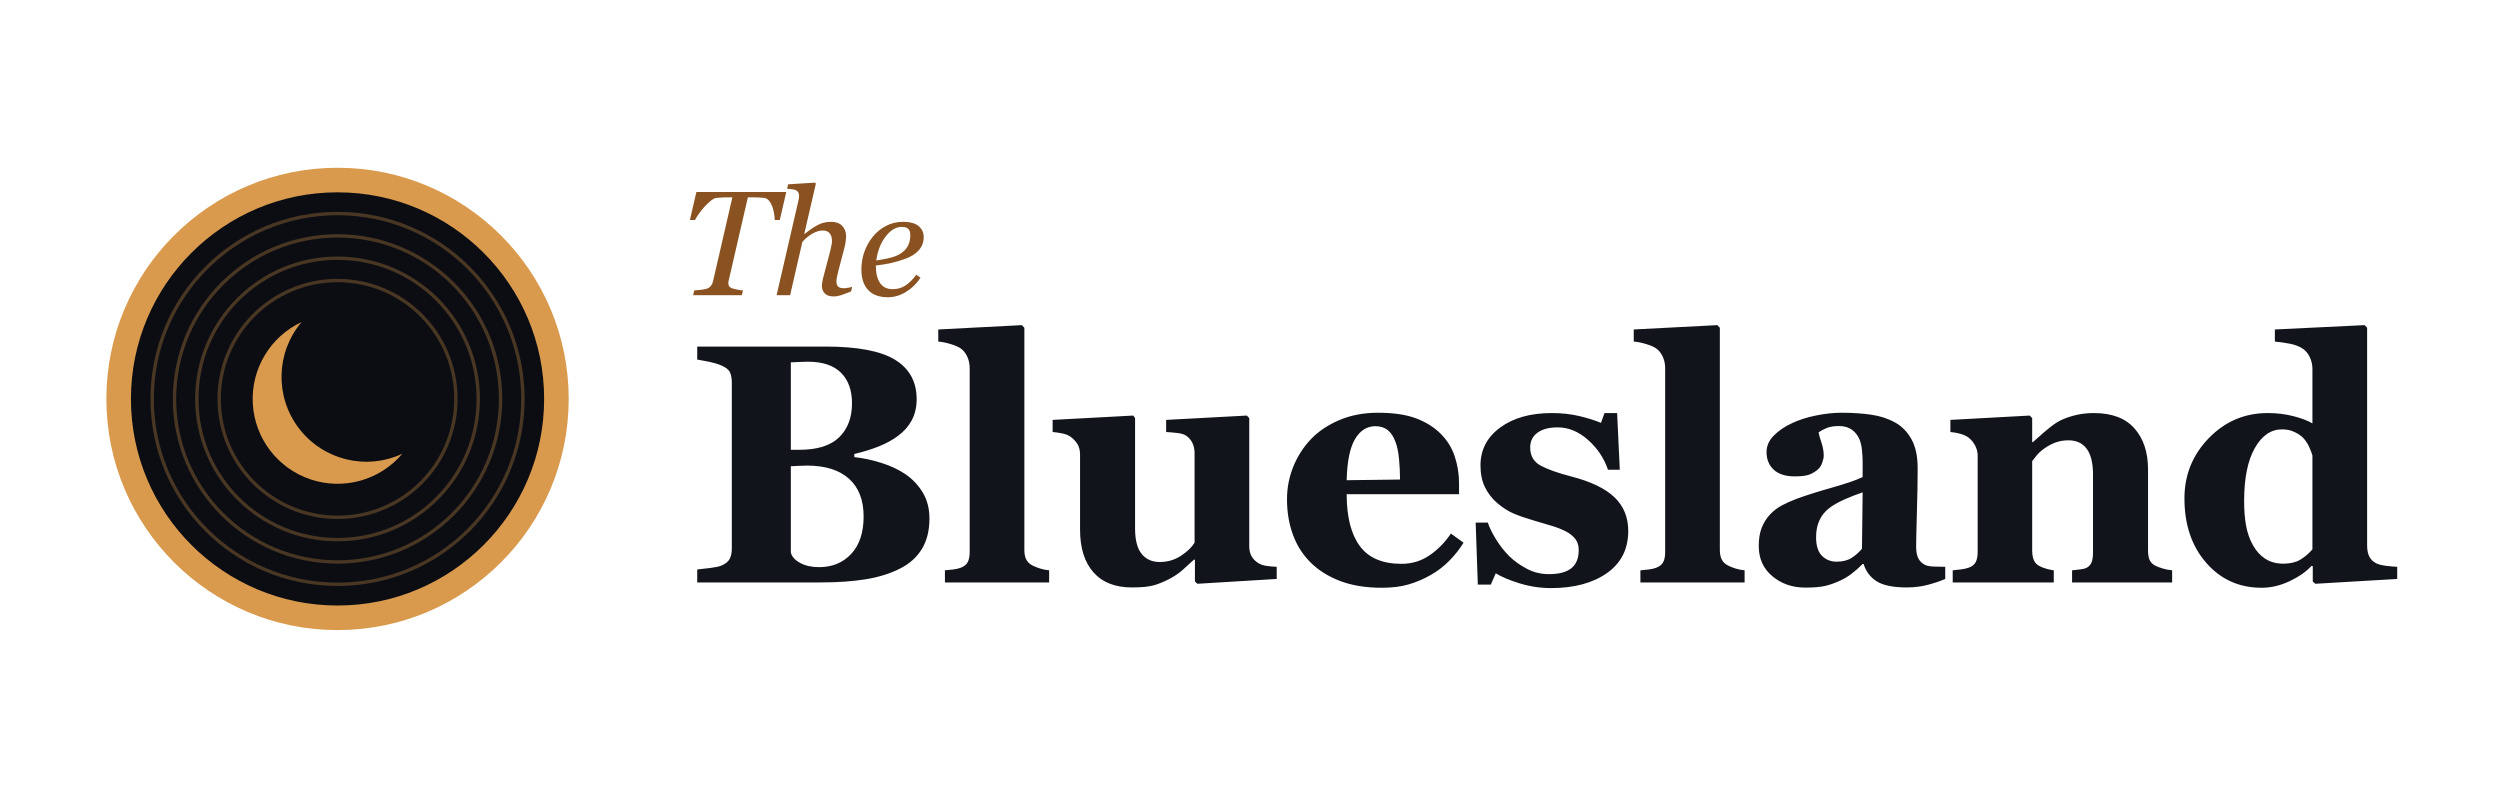
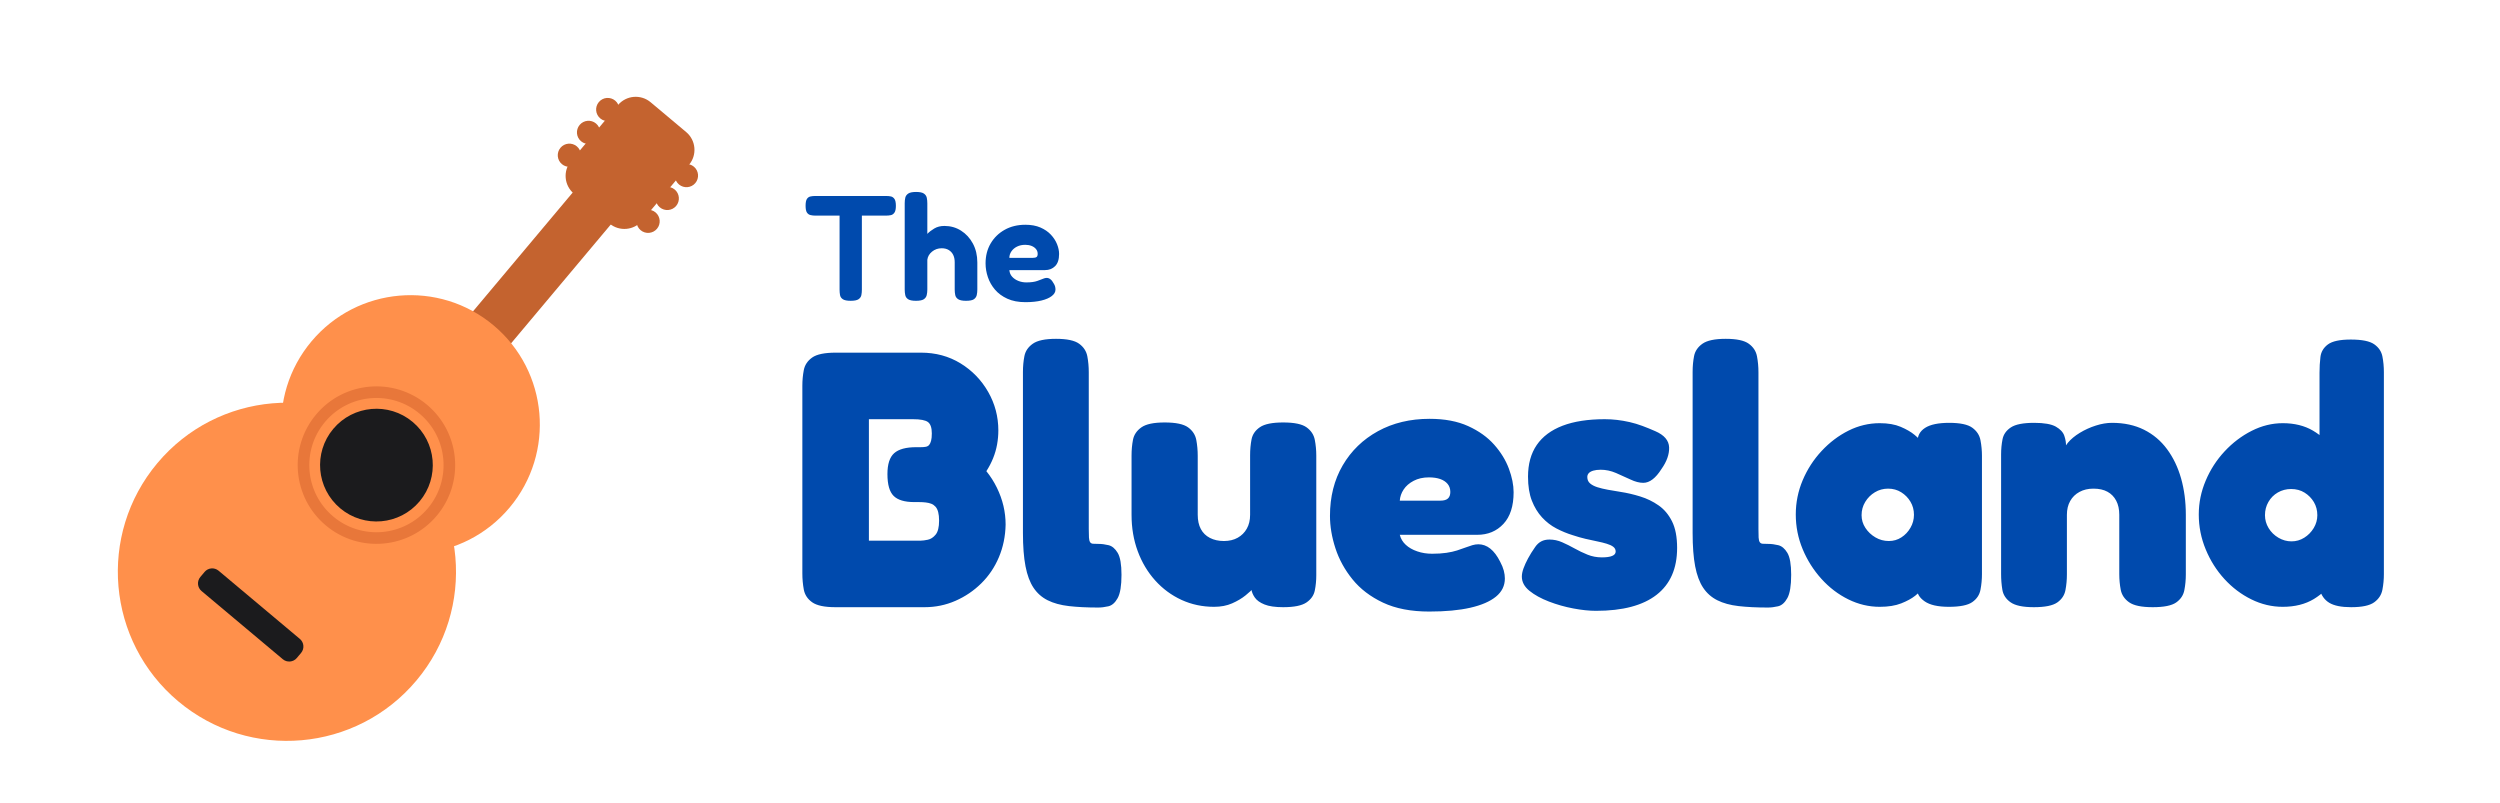
- <svg xmlns="http://www.w3.org/2000/svg" viewBox="0 0 940 300" width="940" height="300">
-   <g transform="translate(19.42,42.50) scale(0.4199)">
-     <circle cx="256" cy="256" r="196" fill="#0c0d12" stroke="#d99a4e" stroke-width="22" />
-     <circle cx="256" cy="256" r="166" fill="none" stroke="#d99a4e" stroke-opacity="0.3" stroke-width="3" />
-     <circle cx="256" cy="256" r="146" fill="none" stroke="#d99a4e" stroke-opacity="0.3" stroke-width="3" />
-     <circle cx="256" cy="256" r="126" fill="none" stroke="#d99a4e" stroke-opacity="0.3" stroke-width="3" />
-     <circle cx="256" cy="256" r="106" fill="none" stroke="#d99a4e" stroke-opacity="0.3" stroke-width="3" />
-     <path d="M 314.02 305.09 A 76 76 0 1 1 223.82 187.15 A 76 76 0 0 0 314.02 305.09 Z" fill="#d99a4e" />
+ <svg xmlns="http://www.w3.org/2000/svg" viewBox="0 0 935 300" width="935" height="300">
+   <g transform="translate(0 -8) scale(0.62)">
+     <g transform="rotate(40 256 259)">
+       <rect x="228" y="30" width="56" height="72" rx="14" fill="#c4632f" />
+       <circle cx="225" cy="50" r="7" fill="#c4632f" />
+       <circle cx="225" cy="68" r="7" fill="#c4632f" />
+       <circle cx="225" cy="86" r="7" fill="#c4632f" />
+       <circle cx="287" cy="50" r="7" fill="#c4632f" />
+       <circle cx="287" cy="68" r="7" fill="#c4632f" />
+       <circle cx="287" cy="86" r="7" fill="#c4632f" />
+       <rect x="241" y="96" width="30" height="170" fill="#c4632f" />
+       <circle cx="256" cy="272" r="78" fill="#ff904b" />
+       <circle cx="256" cy="388" r="102" fill="#ff904b" />
+       <circle cx="256" cy="304" r="44" fill="none" stroke="#e8773a" stroke-width="7" />
+       <circle cx="256" cy="304" r="34" fill="#1b1b1d" />
+       <rect x="218" y="414" width="76" height="16" rx="6" fill="#1b1b1d" />
+     </g>
  </g>
-   <path d="M295.63 72.2 293.2 82.73H291.31Q291.29 81.77 291.05 80.29Q290.82 78.82 290.38 77.64Q289.92 76.38 289.17 75.48Q288.41 74.58 287.38 74.41Q286.55 74.3 285.28 74.25Q284.01 74.2 282.92 74.2H281.2L273.98 105.5Q273.92 105.72 273.89 105.98Q273.87 106.24 273.87 106.49Q273.87 107.14 274.11 107.57Q274.36 107.99 275.04 108.32Q275.59 108.54 277.03 108.85Q278.46 109.17 279.36 109.2L278.93 111H260.61L261.04 109.2Q261.86 109.14 263.42 108.98Q264.98 108.81 265.69 108.57Q266.79 108.16 267.33 107.45Q267.88 106.73 268.1 105.75L275.37 74.2H273.92Q273.1 74.2 271.87 74.24Q270.64 74.28 269.36 74.41Q268.45 74.52 267.25 75.49Q266.05 76.46 264.84 77.78Q263.7 79.06 262.77 80.39Q261.84 81.71 261.32 82.73H259.4L261.84 72.2ZM320.41 107.83 320 109.58Q317.54 110.56 316.17 111.01Q314.8 111.46 313.41 111.46Q311.22 111.46 310.12 110.33Q309.03 109.2 309.03 107.53Q309.03 106.93 309.14 106.2Q309.25 105.48 309.5 104.49L312.18 94.29Q312.48 93.12 312.65 92.16Q312.83 91.2 312.83 90.63Q312.83 88.8 311.96 87.73Q311.08 86.66 309.36 86.66Q307.61 86.66 305.57 87.79Q303.54 88.91 301.7 90.93L297.08 111H292L300.12 75.81Q300.25 75.18 300.35 74.74Q300.45 74.3 300.45 73.81Q300.45 72.83 300.12 72.29Q299.79 71.76 299.19 71.49Q298.67 71.24 297.77 71.16Q296.86 71.08 295.96 70.97L296.34 69.3L306.49 68.67L306.76 69.08L302.39 88H302.5Q305.31 85.73 307.53 84.57Q309.74 83.41 312.56 83.41Q315.18 83.41 316.66 84.93Q318.14 86.45 318.14 88.91Q318.14 89.4 317.99 90.66Q317.84 91.91 317.51 93.14L315.21 101.92Q314.99 102.8 314.75 103.93Q314.5 105.07 314.5 105.7Q314.5 107.25 315.18 107.81Q315.87 108.38 317.43 108.38Q317.95 108.38 318.92 108.2Q319.89 108.02 320.41 107.83ZM347.31 89.1Q347.31 92 345.49 94.07Q343.68 96.15 340.2 97.38Q337.66 98.31 335.06 98.89Q332.46 99.46 329.32 99.84Q329.32 104.16 330.92 106.45Q332.52 108.73 335.61 108.73Q338.34 108.73 340.44 107.36Q342.53 106 344.55 103.29L346.11 104.44Q343.92 107.77 340.64 109.77Q337.36 111.77 333.83 111.77Q328.99 111.77 326.44 109.06Q323.88 106.35 323.88 101.38Q323.88 97.93 324.96 94.8Q326.04 91.67 328.12 89.07Q330.14 86.53 333.08 84.97Q336.02 83.41 339.57 83.41Q343.51 83.41 345.41 85.01Q347.31 86.61 347.31 89.1ZM342.28 88.41Q342.28 87.35 341.98 86.73Q341.68 86.12 341.21 85.82Q340.72 85.49 340.18 85.41Q339.63 85.32 339.05 85.32Q335.77 85.32 333 88.93Q330.22 92.54 329.48 97.93Q331.4 97.66 333.8 97.15Q336.21 96.64 337.8 95.82Q340.07 94.65 341.17 92.8Q342.28 90.96 342.28 88.41Z" fill="#8a5220" />
-   <path d="M340.47 178.31Q344.47 181.06 346.97 185.22Q349.47 189.38 349.47 195Q349.47 201.75 346.63 206.41Q343.79 211.06 338.47 213.75Q332.85 216.62 325.5 217.81Q318.16 219 308.22 219H262.16V214.12Q264.1 213.94 267.04 213.56Q269.97 213.19 271.16 212.69Q273.47 211.75 274.32 210.22Q275.16 208.69 275.16 206.25V143.75Q275.16 141.5 274.47 140Q273.79 138.5 271.16 137.38Q269.22 136.56 266.66 136.03Q264.1 135.5 262.16 135.19V130.31H310.35Q328.54 130.31 336.6 135.31Q344.66 140.31 344.66 150.06Q344.66 154.56 342.85 157.97Q341.04 161.38 337.66 163.88Q334.6 166.19 330.35 167.88Q326.1 169.56 321.22 170.69V171.88Q326.1 172.38 331.35 174.03Q336.6 175.69 340.47 178.31ZM320.35 151.62Q320.35 144.25 316.19 140.12Q312.04 136 303.72 136Q302.54 136 300.63 136.09Q298.72 136.19 297.35 136.25V169.12H300.6Q310.72 169.12 315.54 164.41Q320.35 159.69 320.35 151.62ZM324.72 194.19Q324.72 184.94 319.22 180Q313.72 175.06 303.41 175.06Q302.22 175.06 300.25 175.16Q298.29 175.25 297.35 175.31V207.75Q297.91 210.06 300.85 211.66Q303.79 213.25 307.97 213.25Q315.41 213.25 320.07 208.25Q324.72 203.25 324.72 194.19ZM394.47 219H355.29V214.44Q356.91 214.31 358.44 214.12Q359.97 213.94 361.16 213.5Q363.16 212.75 363.88 211.34Q364.6 209.94 364.6 207.62V138.38Q364.6 136 363.63 133.97Q362.66 131.94 361.04 130.88Q359.79 130.06 357.25 129.31Q354.72 128.56 352.79 128.44V123.88L384.22 122.25L385.16 123.25V206.81Q385.16 209.12 385.97 210.56Q386.79 212 388.6 212.81Q389.85 213.38 391.22 213.81Q392.6 214.25 394.47 214.44ZM480.04 217.69 450.22 219.5 449.29 218.62V210.44H448.91Q446.79 212.38 444.75 214.22Q442.72 216.06 439.91 217.56Q436.72 219.25 433.88 220.06Q431.04 220.88 425.6 220.88Q416.16 220.88 411.13 215.19Q406.1 209.5 406.1 199.12V171Q406.1 168.56 405.16 167.03Q404.22 165.5 402.66 164.31Q401.41 163.38 399.41 162.97Q397.41 162.56 395.79 162.44V157.88L426.1 156.25L426.79 157.19V198.75Q426.79 205.19 429.25 208.25Q431.72 211.31 436.04 211.31Q440.47 211.31 444 209Q447.54 206.69 449.16 204.06V170.38Q449.16 168.25 448.35 166.56Q447.54 164.88 445.97 163.81Q444.85 163.06 442.75 162.81Q440.66 162.56 438.47 162.44V157.88L468.79 156.25L469.72 157.19V205.44Q469.72 207.62 470.6 209.16Q471.47 210.69 473.16 211.75Q474.35 212.5 476.25 212.78Q478.16 213.06 480.04 213.12ZM550.29 204.06Q548.1 207.62 545 210.78Q541.91 213.94 537.97 216.19Q533.79 218.56 529.5 219.78Q525.22 221 519.66 221Q510.41 221 503.69 218.38Q496.97 215.75 492.6 211.31Q488.22 206.88 486.07 200.84Q483.91 194.81 483.91 187.75Q483.91 181.38 486.25 175.53Q488.6 169.69 492.91 165.12Q497.16 160.69 503.63 157.94Q510.1 155.19 518.1 155.19Q526.85 155.19 532.47 157.31Q538.1 159.44 541.79 163.19Q545.35 166.75 546.97 171.59Q548.6 176.44 548.6 181.75V185.81H506.35Q506.35 198.62 511.29 205.31Q516.22 212 526.97 212Q532.85 212 537.54 208.78Q542.22 205.56 545.54 200.62ZM526.41 180.31Q526.41 176.56 526.04 172.62Q525.66 168.69 524.72 166.19Q523.66 163.25 521.82 161.75Q519.97 160.25 517.16 160.25Q512.35 160.25 509.47 165.12Q506.6 170 506.35 180.56ZM583.22 221.12Q577.16 221.12 571.38 219.34Q565.6 217.56 562.41 215.56L560.54 219.81H555.66L554.85 196.5H559.41Q560.35 199.31 562.54 202.84Q564.72 206.38 567.54 209.19Q570.47 212 574.25 213.94Q578.04 215.88 582.35 215.88Q588.04 215.88 590.82 213.66Q593.6 211.44 593.6 206.81Q593.6 204.31 592.35 202.69Q591.1 201.06 588.91 199.88Q586.47 198.62 583.57 197.75Q580.66 196.88 576.41 195.62Q572.16 194.38 569.13 193.09Q566.1 191.81 562.85 189.06Q560.04 186.62 558.35 183.19Q556.66 179.75 556.66 175Q556.66 166.19 564.07 160.75Q571.47 155.31 583.47 155.31Q589.16 155.31 593.94 156.47Q598.72 157.62 601.97 159L603.29 155.31H608.04L609.04 176.62H604.6Q602.41 170.12 597.1 165.41Q591.79 160.69 585.66 160.69Q580.85 160.69 578.1 162.69Q575.35 164.69 575.35 168.25Q575.35 173 579.38 175.12Q583.41 177.25 590.66 179.12Q601.85 182 607.04 186.97Q612.22 191.94 612.22 199.62Q612.22 209.88 604.19 215.5Q596.16 221.12 583.22 221.12ZM655.97 219H616.79V214.44Q618.41 214.31 619.94 214.12Q621.47 213.94 622.66 213.5Q624.66 212.75 625.38 211.34Q626.1 209.94 626.1 207.62V138.38Q626.1 136 625.13 133.97Q624.16 131.94 622.54 130.88Q621.29 130.06 618.75 129.31Q616.22 128.56 614.29 128.44V123.88L645.72 122.25L646.66 123.25V206.81Q646.66 209.12 647.47 210.56Q648.29 212 650.1 212.81Q651.35 213.38 652.72 213.81Q654.1 214.25 655.97 214.44ZM731.41 217.69Q728.66 218.88 724.91 219.88Q721.16 220.88 716.97 220.88Q709.29 220.88 705.66 218.59Q702.04 216.31 700.72 212.06H700.35Q698.22 214.19 696.25 215.69Q694.29 217.19 692.04 218.25Q689.1 219.62 686.38 220.28Q683.66 220.94 678.79 220.94Q671.54 220.94 666.41 216.66Q661.29 212.38 661.29 205.31Q661.29 201.25 662.41 198.41Q663.54 195.56 665.6 193.38Q667.47 191.38 669.94 190.06Q672.41 188.75 675.35 187.62Q680.97 185.56 688.85 183.34Q696.72 181.12 700.35 179.38V173.38Q700.35 171.81 700.1 169.25Q699.85 166.69 699.04 164.94Q698.16 162.94 696.29 161.56Q694.41 160.19 691.35 160.19Q688.6 160.19 686.75 160.97Q684.91 161.75 683.79 162.56Q683.97 163.81 684.85 166.38Q685.72 168.94 685.72 171.31Q685.72 172.38 685.16 173.97Q684.6 175.56 683.54 176.5Q682.1 177.75 680.32 178.44Q678.54 179.12 674.85 179.12Q669.6 179.12 666.91 176.59Q664.22 174.06 664.22 170Q664.22 166.5 667 163.72Q669.79 160.94 673.79 159.12Q677.72 157.25 682.85 156.22Q687.97 155.19 692.35 155.19Q698.41 155.19 703.47 155.91Q708.54 156.62 712.6 158.88Q716.47 161.06 718.75 165.22Q721.04 169.38 721.04 176.06Q721.04 183.12 720.75 192.81Q720.47 202.5 720.47 205.56Q720.47 208.38 721.32 210Q722.16 211.62 723.91 212.44Q724.97 212.94 727.25 213.03Q729.54 213.12 731.41 213.12ZM700.35 185.12Q696.85 186.31 693.41 187.84Q689.97 189.38 687.79 191.06Q685.47 192.81 684.16 195.53Q682.85 198.25 682.85 201.94Q682.85 206.81 685.07 209Q687.29 211.19 690.54 211.19Q693.97 211.19 696.19 209.78Q698.41 208.38 700.1 206.31ZM816.72 219H779.1V214.44Q780.29 214.31 781.97 214.12Q783.66 213.94 784.54 213.5Q785.85 212.81 786.41 211.5Q786.97 210.19 786.97 207.62V178.38Q786.97 172 784.63 168.78Q782.29 165.56 777.72 165.56Q775.22 165.56 773.07 166.31Q770.91 167.06 768.85 168.5Q767.04 169.75 765.94 171.06Q764.85 172.38 764.1 173.38V206.94Q764.1 209.12 764.72 210.59Q765.35 212.06 766.79 212.81Q767.79 213.38 769.29 213.81Q770.79 214.25 772.22 214.44V219H734.22V214.44Q735.79 214.31 737.38 214.09Q738.97 213.88 740.1 213.5Q742.1 212.81 742.85 211.38Q743.6 209.94 743.6 207.62V171.25Q743.6 169.31 742.6 167.44Q741.6 165.56 739.97 164.38Q738.85 163.62 737.13 163.12Q735.41 162.62 733.35 162.44V157.88L763.16 156.25L764.1 157.19V166.25H764.35Q766.1 164.69 768.6 162.5Q771.1 160.31 773.22 158.94Q775.54 157.44 779.29 156.38Q783.04 155.31 787.29 155.31Q797.47 155.31 802.57 161.09Q807.66 166.88 807.66 176.44V207.06Q807.66 209.38 808.35 210.75Q809.04 212.12 810.91 212.94Q811.91 213.38 813.38 213.81Q814.85 214.25 816.72 214.44ZM901.35 217.69 870.54 219.5 869.6 218.62V212.88L869.16 212.75Q866.1 216.06 860.88 218.53Q855.66 221 850.35 221Q837.72 221 829.54 211.62Q821.35 202.25 821.35 187.38Q821.35 174.19 830.5 164.75Q839.66 155.31 852.66 155.31Q857.79 155.31 862.29 156.47Q866.79 157.62 869.47 159.19V138.75Q869.47 136.44 868.54 134.41Q867.6 132.38 866.04 131.25Q864.1 129.88 861.19 129.28Q858.29 128.69 855.35 128.44V123.88L889.1 122.25L890.04 123.25V205.19Q890.04 207.56 890.82 209.19Q891.6 210.81 893.35 211.75Q894.66 212.44 897.19 212.75Q899.72 213.06 901.35 213.12ZM869.47 206.56V171.25Q869.04 169.81 868.25 168.06Q867.47 166.31 866.1 164.75Q864.85 163.44 862.75 162.44Q860.66 161.44 858.04 161.44Q851.79 161.44 847.79 168.5Q843.79 175.56 843.79 188.44Q843.79 193.5 844.5 197.53Q845.22 201.56 847.04 204.88Q848.85 208.19 851.69 210.06Q854.54 211.94 858.54 211.94Q862.35 211.94 864.85 210.47Q867.35 209 869.47 206.56Z" fill="#12141b" />
+   <path d="M331.47 73.30Q332.42 73.30 333.21 73.47Q333.99 73.64 334.52 74.40Q335.06 75.15 335.06 77.00Q335.06 78.74 334.52 79.52Q333.99 80.30 333.15 80.47Q332.31 80.64 331.36 80.64H322.34V108.36Q322.34 109.42 322.15 110.38Q321.95 111.33 321.08 111.92Q320.22 112.50 318.14 112.50Q316.13 112.50 315.23 111.92Q314.34 111.33 314.17 110.35Q314.00 109.37 314.00 108.30V80.64H304.87Q303.98 80.64 303.14 80.44Q302.30 80.25 301.79 79.49Q301.29 78.74 301.29 76.94Q301.29 75.15 301.79 74.40Q302.30 73.64 303.14 73.47Q303.98 73.30 304.87 73.30ZM342.56 112.50Q340.54 112.50 339.65 111.92Q338.75 111.33 338.56 110.35Q338.36 109.37 338.36 108.25V75.99Q338.36 74.87 338.58 73.92Q338.81 72.97 339.70 72.38Q340.60 71.79 342.62 71.79Q344.69 71.79 345.56 72.41Q346.42 73.02 346.62 73.98Q346.82 74.93 346.82 76.05V87.47Q347.82 86.41 349.42 85.46Q351.02 84.50 353.20 84.50Q356.67 84.50 359.44 86.27Q362.22 88.03 363.87 91.11Q365.52 94.19 365.52 98.17V108.30Q365.52 109.42 365.30 110.38Q365.07 111.33 364.23 111.92Q363.39 112.50 361.26 112.50Q359.30 112.50 358.38 111.92Q357.46 111.33 357.26 110.35Q357.06 109.37 357.06 108.25V98.11Q357.06 96.49 356.50 95.34Q355.94 94.19 354.85 93.52Q353.76 92.85 352.19 92.85Q350.12 92.85 348.58 94.11Q347.04 95.37 346.82 97.16V108.30Q346.82 109.42 346.59 110.38Q346.37 111.33 345.50 111.92Q344.63 112.50 342.56 112.50ZM383.50 113.01Q379.58 113.01 376.75 111.72Q373.92 110.43 372.13 108.33Q370.34 106.23 369.47 103.66Q368.60 101.08 368.60 98.50Q368.60 94.30 370.50 91.06Q372.41 87.81 375.77 85.93Q379.13 84.06 383.50 84.06Q386.74 84.06 389.12 85.09Q391.50 86.13 393.04 87.78Q394.58 89.43 395.34 91.34Q396.10 93.24 396.10 94.98Q396.10 98.06 394.61 99.54Q393.13 101.02 390.83 101.02H377.50Q377.62 102.48 378.54 103.49Q379.46 104.50 380.86 105.06Q382.26 105.62 383.83 105.62Q385.18 105.62 386.18 105.48Q387.19 105.34 387.92 105.08Q388.65 104.83 389.26 104.58Q389.88 104.33 390.36 104.16Q390.83 103.99 391.28 103.94Q392.12 103.88 392.82 104.41Q393.52 104.94 394.08 106.01Q394.47 106.62 394.61 107.18Q394.75 107.74 394.75 108.30Q394.75 109.65 393.38 110.71Q392.01 111.78 389.52 112.39Q387.02 113.01 383.50 113.01ZM377.50 96.43H386.35Q387.25 96.43 387.67 96.12Q388.09 95.82 388.09 94.92Q388.09 93.91 387.47 93.16Q386.86 92.40 385.82 91.98Q384.78 91.56 383.44 91.56Q381.70 91.56 380.36 92.23Q379.02 92.90 378.26 94.02Q377.50 95.14 377.50 96.43Z" fill="#004aad" />
+   <path d="M312.46 227.09Q306.34 227.09 303.75 225.25Q301.17 223.42 300.62 220.49Q300.08 217.57 300.08 214.44V144.26Q300.08 141.27 300.62 138.42Q301.17 135.56 303.75 133.72Q306.34 131.89 312.59 131.89H344.42Q352.71 131.89 359.24 135.90Q365.77 139.91 369.58 146.58Q373.38 153.24 373.38 160.99Q373.38 163.58 372.91 166.23Q372.43 168.88 371.41 171.40Q370.39 173.91 368.90 176.22Q371.21 179.08 372.84 182.41Q374.47 185.74 375.29 189.21Q376.10 192.68 376.10 196.22Q375.97 202.74 373.59 208.39Q371.21 214.03 366.99 218.18Q362.78 222.33 357.34 224.71Q351.90 227.09 345.78 227.09ZM324.97 202.20H344.42Q345.37 202.20 347.00 201.86Q348.63 201.52 349.92 199.96Q351.22 198.39 351.22 194.72Q351.22 192.82 350.88 191.52Q350.54 190.23 349.86 189.48Q349.18 188.74 348.29 188.40Q347.41 188.06 346.25 187.92Q345.10 187.78 343.74 187.78H341.97Q336.53 187.78 334.22 185.47Q331.90 183.16 331.90 177.31Q331.90 171.74 334.42 169.49Q336.94 167.25 342.65 167.25H344.28Q345.37 167.25 346.18 167.11Q347.00 166.98 347.48 166.43Q347.95 165.89 348.22 164.87Q348.50 163.85 348.50 162.08Q348.50 158.95 347.07 157.86Q345.64 156.78 341.42 156.78H324.97ZM410.74 227.22Q404.48 227.22 399.79 226.68Q395.10 226.14 391.83 224.50Q388.57 222.87 386.53 219.81Q384.49 216.75 383.54 211.79Q382.58 206.82 382.58 199.34V139.10Q382.58 135.97 383.13 133.18Q383.67 130.39 386.26 128.56Q388.84 126.72 394.96 126.72Q401.08 126.72 403.60 128.56Q406.11 130.39 406.66 133.25Q407.20 136.10 407.20 139.23V197.85Q407.20 199.89 407.27 201.04Q407.34 202.20 407.68 202.74Q408.02 203.29 408.76 203.36Q409.51 203.42 410.87 203.42Q412.64 203.42 414.61 203.90Q416.58 204.38 418.01 206.76Q419.44 209.14 419.44 214.98Q419.44 221.10 418.01 223.69Q416.58 226.27 414.54 226.75Q412.50 227.22 410.74 227.22ZM454.07 226.95Q447.54 226.95 441.90 224.37Q436.26 221.78 432.04 217.09Q427.82 212.40 425.51 206.14Q423.20 199.89 423.20 192.54V170.38Q423.20 167.25 423.74 164.46Q424.29 161.67 426.87 159.84Q429.46 158.00 435.58 158.00Q441.83 158.00 444.35 159.84Q446.86 161.67 447.41 164.53Q447.95 167.38 447.95 170.51V192.54Q447.95 195.67 449.11 197.85Q450.26 200.02 452.51 201.18Q454.75 202.34 457.74 202.34Q460.74 202.34 462.91 201.11Q465.09 199.89 466.31 197.71Q467.54 195.54 467.54 192.54V170.24Q467.54 167.11 468.08 164.32Q468.62 161.54 471.21 159.77Q473.79 158.00 479.91 158.00Q486.17 158.00 488.68 159.84Q491.20 161.67 491.74 164.53Q492.29 167.38 492.29 170.38V215.12Q492.29 218.11 491.74 220.83Q491.20 223.55 488.62 225.32Q486.03 227.09 479.91 227.09Q475.42 227.09 472.91 226.07Q470.39 225.05 469.30 223.48Q468.22 221.92 468.01 220.36Q467.81 218.79 467.81 217.70L470.12 218.38Q470.12 218.38 469.03 219.68Q467.94 220.97 465.84 222.67Q463.73 224.37 460.80 225.66Q457.88 226.95 454.07 226.95ZM534.54 228.72Q524.34 228.72 517.26 225.39Q510.19 222.06 505.84 216.68Q501.49 211.31 499.45 205.06Q497.41 198.80 497.41 192.95Q497.41 182.21 502.17 174.05Q506.93 165.89 515.36 161.26Q523.79 156.64 534.67 156.64Q543.10 156.64 549.09 159.36Q555.07 162.08 558.81 166.30Q562.55 170.51 564.32 175.27Q566.09 180.03 566.09 184.11Q566.09 191.86 562.28 195.94Q558.47 200.02 552.49 200.02H523.52Q524.06 202.20 525.76 203.76Q527.46 205.33 530.05 206.21Q532.63 207.10 535.62 207.10Q538.62 207.10 540.93 206.76Q543.24 206.42 544.94 205.87Q546.64 205.33 548.07 204.78Q549.50 204.24 550.65 203.90Q551.81 203.56 552.90 203.56Q555.34 203.56 557.38 205.19Q559.42 206.82 561.06 210.09Q562.01 211.86 562.42 213.42Q562.82 214.98 562.82 216.34Q562.82 220.42 559.49 223.14Q556.16 225.86 549.90 227.29Q543.65 228.72 534.54 228.72ZM523.52 187.24H538.75Q540.66 187.24 541.54 186.42Q542.42 185.61 542.42 183.98Q542.42 182.21 541.40 180.98Q540.38 179.76 538.62 179.15Q536.85 178.54 534.40 178.54Q531.14 178.54 528.69 179.83Q526.24 181.12 524.95 183.09Q523.66 185.06 523.52 187.24ZM596.91 228.45Q593.10 228.45 588.41 227.56Q583.72 226.68 579.30 224.98Q574.88 223.28 572.02 220.97Q569.17 218.66 569.17 215.66Q569.17 214.30 569.78 212.60Q570.39 210.90 571.48 208.86Q572.57 206.82 574.20 204.51Q575.15 203.15 576.44 202.47Q577.74 201.79 579.50 201.79Q581.95 201.79 584.26 202.81Q586.58 203.83 588.89 205.12Q591.20 206.42 593.72 207.44Q596.23 208.46 599.09 208.46Q601.67 208.46 602.96 207.91Q604.26 207.37 604.26 206.28Q604.26 205.19 603.37 204.51Q602.49 203.83 600.92 203.36Q599.36 202.88 597.32 202.47Q595.28 202.06 592.97 201.52Q590.66 200.98 588.21 200.16Q585.08 199.21 582.09 197.64Q579.10 196.08 576.72 193.50Q574.34 190.91 572.91 187.24Q571.48 183.57 571.48 178.26Q571.48 171.19 574.74 166.43Q578.01 161.67 584.40 159.22Q590.79 156.78 600.18 156.78Q602.49 156.78 604.80 157.05Q607.11 157.32 609.49 157.86Q611.87 158.41 614.25 159.29Q616.63 160.18 619.08 161.26Q624.11 163.44 624.25 167.32Q624.38 171.19 621.39 175.41Q619.76 177.99 618.06 179.28Q616.36 180.58 614.59 180.58Q612.42 180.58 609.83 179.35Q607.25 178.13 604.39 176.90Q601.54 175.68 598.68 175.68Q597.05 175.68 595.89 176.02Q594.74 176.36 594.19 176.97Q593.65 177.58 593.65 178.40Q593.65 179.90 594.67 180.78Q595.69 181.66 597.39 182.21Q599.09 182.75 601.33 183.16Q603.58 183.57 606.16 183.98Q609.70 184.52 613.44 185.68Q617.18 186.83 620.30 189.01Q623.43 191.18 625.34 194.99Q627.24 198.80 627.24 204.92Q627.24 216.48 619.56 222.46Q611.87 228.45 596.91 228.45ZM661.19 227.22Q654.94 227.22 650.24 226.68Q645.55 226.14 642.29 224.50Q639.02 222.87 636.98 219.81Q634.94 216.75 633.99 211.79Q633.04 206.82 633.04 199.34V139.10Q633.04 135.97 633.58 133.18Q634.13 130.39 636.71 128.56Q639.30 126.72 645.42 126.72Q651.54 126.72 654.05 128.56Q656.57 130.39 657.11 133.25Q657.66 136.10 657.66 139.23V197.85Q657.66 199.89 657.72 201.04Q657.79 202.20 658.13 202.74Q658.47 203.29 659.22 203.36Q659.97 203.42 661.33 203.42Q663.10 203.42 665.07 203.90Q667.04 204.38 668.47 206.76Q669.90 209.14 669.90 214.98Q669.90 221.10 668.47 223.69Q667.04 226.27 665.00 226.75Q662.96 227.22 661.19 227.22ZM728.87 226.95Q722.75 226.95 719.83 224.91Q716.90 222.87 717.04 220.29H718.94Q718.26 221.24 716.29 222.80Q714.32 224.37 711.06 225.66Q707.79 226.95 703.03 226.95Q696.91 226.95 691.27 224.16Q685.62 221.38 681.20 216.48Q676.78 211.58 674.20 205.40Q671.62 199.21 671.62 192.41Q671.62 185.74 674.20 179.62Q676.78 173.50 681.27 168.68Q685.76 163.85 691.34 161.06Q696.91 158.27 703.03 158.27Q707.66 158.27 710.85 159.63Q714.05 160.99 716.02 162.62Q717.99 164.26 718.67 165.34H717.18Q717.04 161.94 719.96 160.04Q722.89 158.14 729.01 158.14Q735.13 158.14 737.64 159.97Q740.16 161.81 740.70 164.66Q741.25 167.52 741.25 170.51V214.71Q741.25 217.70 740.70 220.56Q740.16 223.42 737.64 225.18Q735.13 226.95 728.87 226.95ZM706.43 202.34Q709.02 202.34 711.12 200.98Q713.23 199.62 714.52 197.37Q715.82 195.13 715.82 192.54Q715.82 189.82 714.52 187.65Q713.23 185.47 711.06 184.11Q708.88 182.75 706.16 182.75Q703.44 182.75 701.20 184.11Q698.95 185.47 697.59 187.72Q696.23 189.96 696.23 192.68Q696.23 195.26 697.66 197.44Q699.09 199.62 701.40 200.98Q703.71 202.34 706.43 202.34ZM760.65 227.09Q754.53 227.09 751.94 225.25Q749.36 223.42 748.88 220.56Q748.41 217.70 748.41 214.71V169.97Q748.41 166.98 748.95 164.26Q749.50 161.54 752.08 159.84Q754.66 158.14 760.78 158.14Q766.36 158.14 768.88 159.56Q771.39 160.99 772.07 163.03Q772.75 165.07 772.68 166.77Q772.62 168.47 772.89 168.88L771.80 169.70Q771.66 167.66 773.36 165.62Q775.06 163.58 777.85 161.88Q780.64 160.18 783.84 159.16Q787.03 158.14 789.89 158.14Q796.69 158.14 801.86 160.72Q807.02 163.30 810.49 168.00Q813.96 172.69 815.73 178.94Q817.50 185.20 817.50 192.54V214.85Q817.50 217.84 816.95 220.70Q816.41 223.55 813.89 225.32Q811.38 227.09 805.12 227.09Q798.86 227.09 796.28 225.25Q793.70 223.42 793.15 220.56Q792.61 217.70 792.61 214.71V192.54Q792.61 189.42 791.45 187.24Q790.30 185.06 788.19 183.91Q786.08 182.75 782.95 182.75Q779.96 182.75 777.72 183.98Q775.47 185.20 774.25 187.38Q773.02 189.55 773.02 192.54V214.85Q773.02 217.84 772.48 220.70Q771.94 223.55 769.42 225.32Q766.90 227.09 760.65 227.09ZM853.76 226.95Q847.64 226.95 842.00 224.16Q836.35 221.38 831.93 216.55Q827.51 211.72 824.93 205.46Q822.34 199.21 822.34 192.41Q822.34 185.88 824.93 179.76Q827.51 173.64 832.00 168.81Q836.49 163.98 842.13 161.13Q847.78 158.27 853.76 158.27Q860.29 158.27 865.05 161.06Q869.81 163.85 872.94 168.61Q876.06 173.37 877.63 179.49Q879.19 185.61 879.33 192.14Q879.46 198.80 877.97 204.99Q876.47 211.18 873.34 216.14Q870.22 221.10 865.39 224.03Q860.56 226.95 853.76 226.95ZM857.02 202.47Q859.61 202.47 861.78 201.11Q863.96 199.75 865.32 197.51Q866.68 195.26 866.68 192.68Q866.68 189.96 865.39 187.78Q864.10 185.61 861.92 184.25Q859.74 182.89 856.89 182.89Q854.17 182.89 851.92 184.18Q849.68 185.47 848.39 187.72Q847.10 189.96 847.10 192.68Q847.10 195.26 848.46 197.51Q849.82 199.75 852.13 201.11Q854.44 202.47 857.02 202.47ZM879.33 227.09Q873.89 227.09 871.17 225.46Q868.45 223.82 867.50 220.29V139.37Q867.50 136.38 867.84 133.52Q868.18 130.66 870.62 128.83Q873.07 126.99 879.19 126.99Q885.45 126.99 887.96 128.76Q890.48 130.53 891.02 133.32Q891.57 136.10 891.57 139.23V214.71Q891.57 217.70 891.02 220.56Q890.48 223.42 887.96 225.25Q885.45 227.09 879.33 227.09Z" fill="#004aad" />
</svg>
